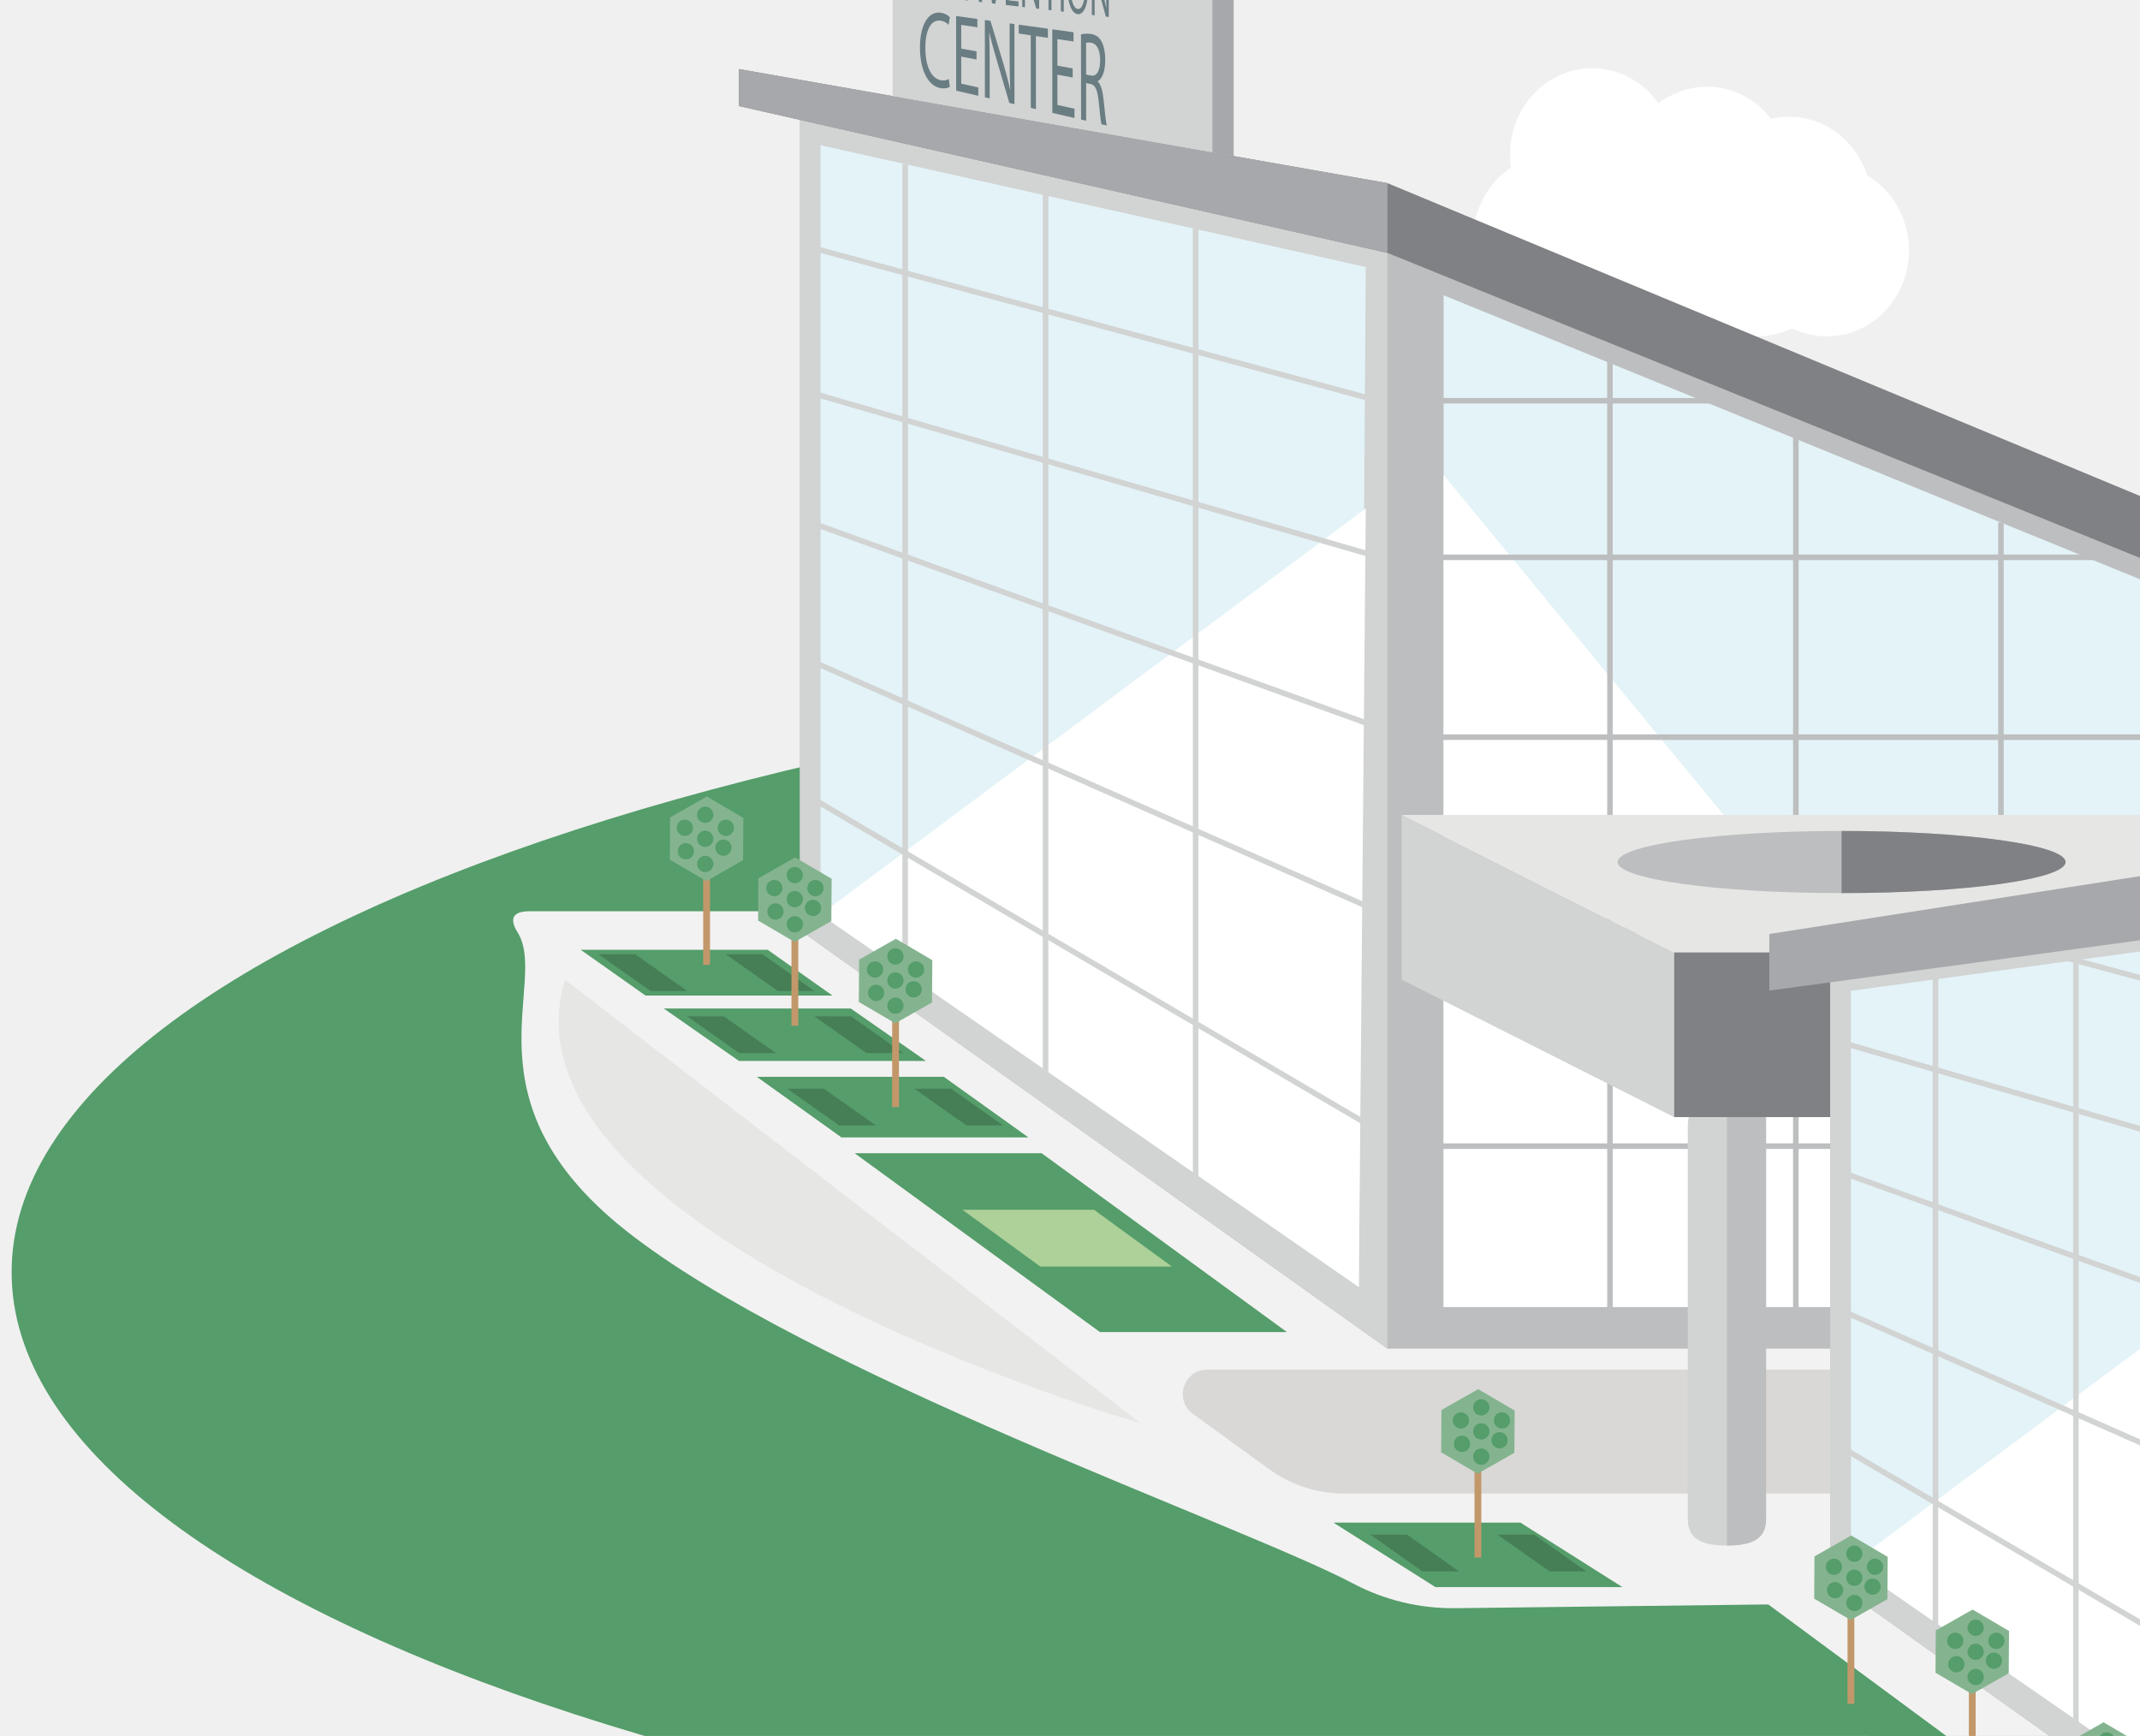
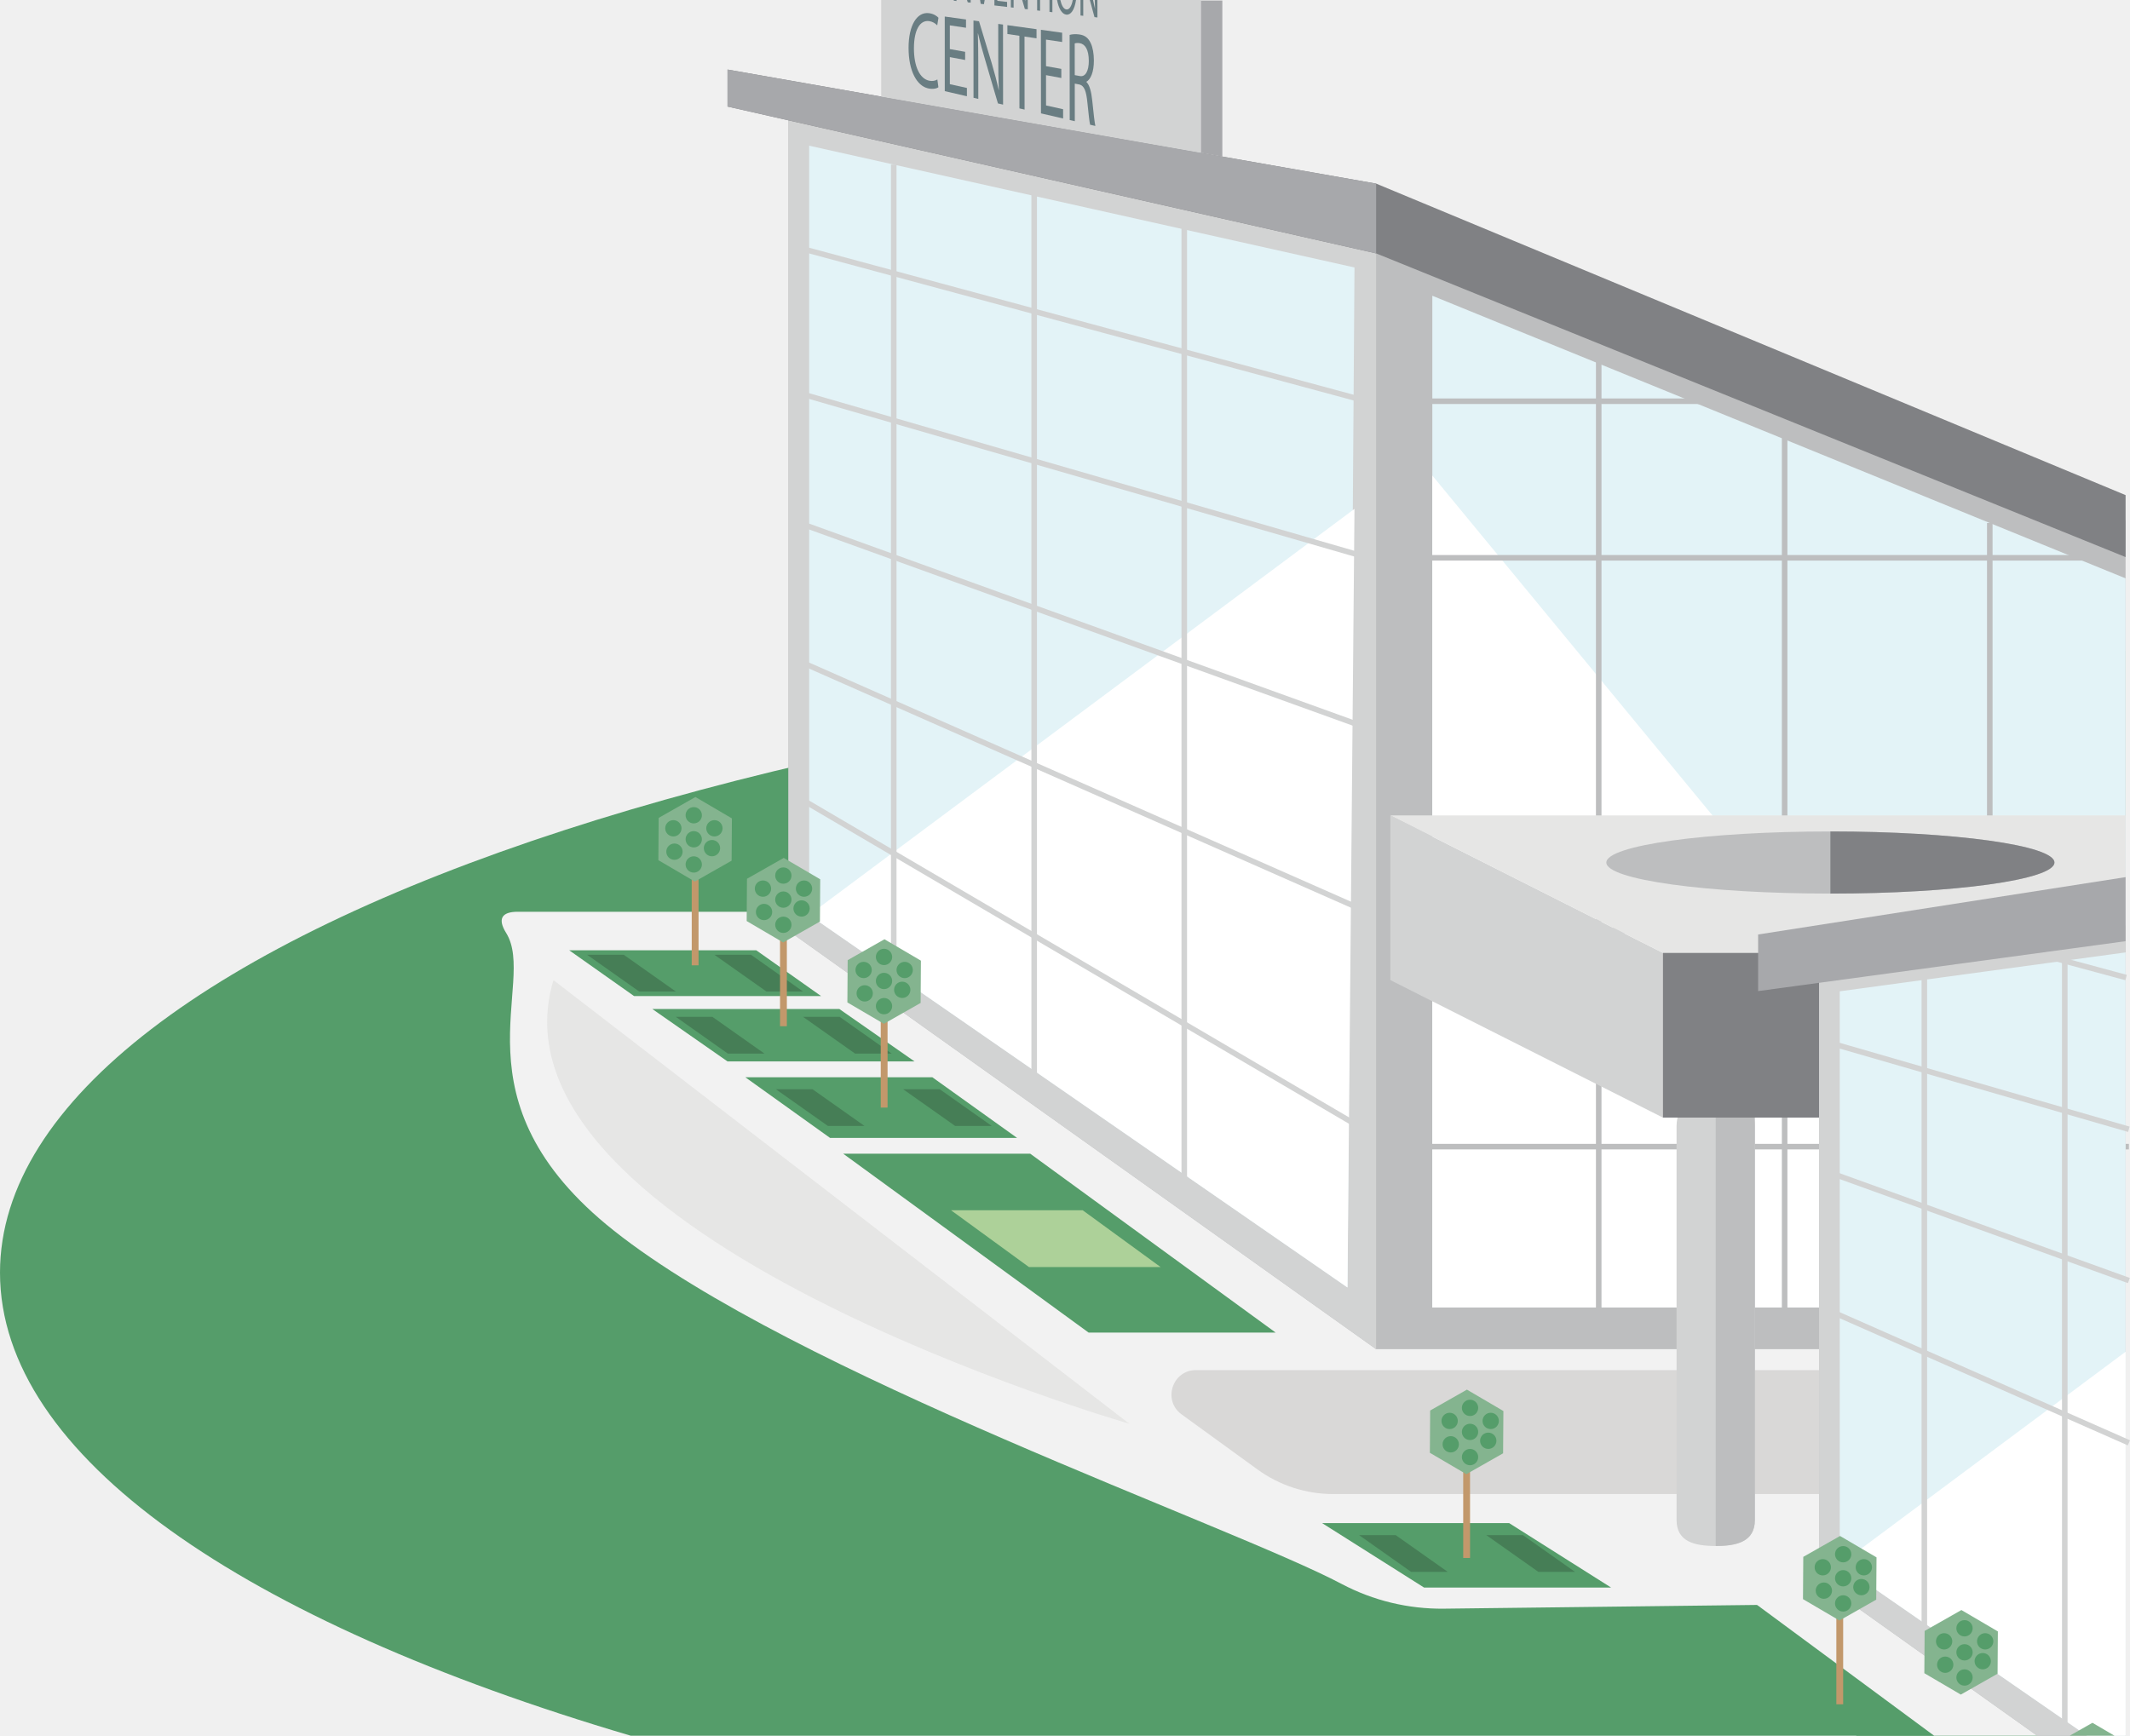
- <svg xmlns="http://www.w3.org/2000/svg" xmlns:xlink="http://www.w3.org/1999/xlink" version="1.1" id="Layer_1" x="0px" y="0px" width="772.521px" height="626.65px" viewBox="0 0 772.521 626.65" enable-background="new 0 0 772.521 626.65" xml:space="preserve">
-   <g>
-     <defs>
-       <rect id="SVGID_3_" x="-762.328" y="0" width="1534.85" height="626.65" />
-     </defs>
-     <clipPath id="SVGID_1_">
-       <use xlink:href="#SVGID_3_" overflow="visible" />
-     </clipPath>
-     <g clip-path="url(#SVGID_1_)">
-       <path fill="#FFFFFF" d="M531.716,86.72c0,17.144,13.275,31.043,29.654,31.043c4.359,0,8.497-0.982,12.223-2.749    c5.359,8.013,14.247,13.258,24.305,13.258c8.899,0,16.877-4.108,22.312-10.606c4.207,2.394,9.023,3.756,14.147,3.756    c4.491,0,8.75-1.05,12.566-2.92c0.592,0.29,1.197,0.561,1.809,0.808c3.007,1.232,6.255,1.96,9.649,2.086    c0.363,0.018,0.733,0.025,1.104,0.025c0.969,0,1.931-0.047,2.875-0.145c13.04-1.315,23.613-11.472,26.18-24.672    c0.394-2.01,0.599-4.093,0.599-6.227c0-11.628-6.103-21.759-15.136-27.08c-3.951-12.291-15.043-21.143-28.114-21.143    c-2.249,0-4.432,0.264-6.536,0.761c-1.571-2.043-3.384-3.879-5.397-5.452c-4.944-3.865-11.075-6.154-17.717-6.154    c-6.57,0-12.635,2.235-17.548,6.017c-1.934-2.757-4.29-5.169-6.971-7.125c-4.806-3.51-10.646-5.571-16.949-5.571    c-8.352,0-15.898,3.615-21.285,9.433c-1.066,1.148-2.045,2.383-2.927,3.691c-3.432,5.06-5.446,11.244-5.446,17.92    c0,1.645,0.125,3.26,0.36,4.836C537.203,66.015,531.716,75.697,531.716,86.72z" />
-       <ellipse fill="#559D6A" cx="698.364" cy="459.232" rx="694.169" ry="225.739" />
-       <g>
-         <path fill="#559D6A" d="M198.004,321.639c-22.599,0-42.138,16.292-45.611,38.622c-3.819,24.55,4.126,59.389,51.384,100.36     c52.135,45.198,145.454,82.935,218.408,107.627c61.714,20.887,126.527,31.112,191.676,30.393l481.395-5.317L771.377,321.639     H198.004z" />
-         <path fill="#F2F2F2" d="M191.068,328.954c-5.906,0-7.326,2.63-4.205,7.644c11.358,18.243-20.323,60.466,38.861,107.448     c65.218,51.773,222.616,106.368,262.691,127.562c11.372,6.014,24.065,9.077,36.928,8.923l505.462-6.049L742.687,328.954H191.068z     " />
-         <path fill="#D9D8D7" d="M1030.805,539.154H485.33c-9.789,0-19.326-3.096-27.249-8.845l-27.431-19.905     c-6.935-5.032-3.375-15.999,5.193-15.999H977.42L1030.805,539.154z" />
-         <polygon fill="#BDBEBF" points="873.614,226.703 873.614,486.857 500.847,486.857 288.751,335.823 288.751,38.289      500.847,84.274    " />
-         <polygon fill="#D2D3D3" points="500.847,84.274 500.847,486.857 288.751,335.823 288.751,38.289    " />
-         <polygon fill="#808184" points="932.494,245.545 932.494,266.247 500.847,91.292 500.847,91.292 266.766,38.289 266.766,24.935      500.847,66.103 500.847,66.103    " />
-         <polygon fill="#E3F3F7" points="490.508,464.573 296.225,330.108 296.225,52.416 493.037,96.379    " />
-         <polygon fill="#FFFFFF" points="490.508,464.573 296.225,330.108 296.225,330.108 493.037,183.521    " />
-         <polygon fill="#E3F3F7" points="865.768,471.802 521.126,471.802 521.126,106.585 865.768,247.111    " />
-         <polygon fill="#FFFFFF" points="865.768,471.802 521.126,471.802 521.126,171.475 768.594,471.802    " />
-         <line fill="none" stroke="#BDBEBF" stroke-width="2" stroke-miterlimit="10" x1="514.803" y1="413.74" x2="865.768" y2="413.74" />
-         <path fill="none" stroke="#BDBEBF" stroke-width="2" stroke-miterlimit="10" d="M581.183,475.075" />
-         <path fill="none" stroke="#BDBEBF" stroke-width="2" stroke-miterlimit="10" d="M581.183,379.59" />
-         <polygon fill="#A7A8AB" points="500.847,66.103 500.847,91.292 266.766,38.289 266.766,24.935    " />
-         <polygon fill="#559D6A" points="300.517,359.375 233.015,359.375 209.63,342.864 277.132,342.864    " />
-         <polygon fill="#467E56" points="248.098,357.748 234.884,357.748 216.107,344.491 229.322,344.491    " />
-         <polygon fill="#467E56" points="294.024,357.748 280.81,357.748 262.033,344.491 275.248,344.491    " />
-         <polygon fill="#559D6A" points="334.267,382.987 266.766,382.987 239.624,364.061 307.125,364.061    " />
-         <polygon fill="#559D6A" points="371.256,410.585 303.754,410.585 273.196,388.707 340.697,388.707    " />
-         <polygon fill="#467E56" points="280.089,380.152 266.875,380.152 248.098,366.895 261.313,366.895    " />
-         <polygon fill="#467E56" points="326.016,380.152 312.801,380.152 294.024,366.895 307.239,366.895    " />
-         <polygon fill="#467E56" points="316.202,406.274 302.988,406.274 284.211,393.017 297.426,393.017    " />
-         <polygon fill="#467E56" points="362.128,406.274 348.914,406.274 330.137,393.017 343.352,393.017    " />
-         <polygon fill="#559D6A" points="464.579,480.863 397.077,480.863 308.511,416.292 376.013,416.292    " />
-         <polygon fill="#ADD199" points="375.553,457.214 347.422,436.703 394.936,436.703 423.067,457.214    " />
-         <polygon fill="#559D6A" points="585.661,572.912 518.159,572.912 481.36,549.646 548.861,549.646    " />
-         <polygon fill="#467E56" points="526.695,567.246 513.48,567.246 494.703,553.989 507.918,553.989    " />
-         <polygon fill="#467E56" points="572.621,567.246 559.406,567.246 540.629,553.989 553.844,553.989    " />
-         <line fill="none" stroke="#D2D3D3" stroke-width="2" stroke-miterlimit="10" x1="292.65" y1="89.314" x2="497.544" y2="144.661" />
-         <line fill="none" stroke="#D2D3D3" stroke-width="2" stroke-miterlimit="10" x1="292.65" y1="141.766" x2="498.14" y2="201.185" />
-         <line fill="none" stroke="#D2D3D3" stroke-width="2" stroke-miterlimit="10" x1="292.65" y1="188.61" x2="497.544" y2="262.573" />
-         <line fill="none" stroke="#D2D3D3" stroke-width="2" stroke-miterlimit="10" x1="292.054" y1="238.252" x2="497.544" y2="328.954" />
-         <line fill="none" stroke="#D2D3D3" stroke-width="2" stroke-miterlimit="10" x1="292.054" y1="287.53" x2="493.037" y2="405.497" />
-         <line fill="none" stroke="#D2D3D3" stroke-width="2" stroke-miterlimit="10" x1="326.752" y1="59.235" x2="326.752" y2="353.628" />
-         <line fill="none" stroke="#D2D3D3" stroke-width="2" stroke-miterlimit="10" x1="377.437" y1="67.528" x2="377.437" y2="389.463" />
-         <line fill="none" stroke="#D2D3D3" stroke-width="2" stroke-miterlimit="10" x1="431.606" y1="81.071" x2="431.606" y2="430.815" />
-         <line fill="none" stroke="#BDBEBF" stroke-width="2" stroke-miterlimit="10" x1="514.803" y1="144.661" x2="623.406" y2="144.661" />
-         <line fill="none" stroke="#BDBEBF" stroke-width="2" stroke-miterlimit="10" x1="518.159" y1="201.185" x2="759.266" y2="201.185" />
-         <line fill="none" stroke="#BDBEBF" stroke-width="2" stroke-miterlimit="10" x1="514.803" y1="266.106" x2="869.671" y2="266.106" />
-         <line fill="none" stroke="#BDBEBF" stroke-width="2" stroke-miterlimit="10" x1="514.803" y1="335.753" x2="869.671" y2="335.753" />
-         <line fill="none" stroke="#BDBEBF" stroke-width="2" stroke-miterlimit="10" x1="581.183" y1="127.585" x2="581.183" y2="475.075" />
-         <line fill="none" stroke="#BDBEBF" stroke-width="2" stroke-miterlimit="10" x1="648.283" y1="154.67" x2="648.283" y2="477.919" />
-         <line fill="none" stroke="#BDBEBF" stroke-width="2" stroke-miterlimit="10" x1="722.32" y1="188.61" x2="722.32" y2="475.075" />
-         <path fill="#E6E6E5" d="M203.939,353.628l207.845,160.148C411.784,513.776,176.265,446.014,203.939,353.628z" />
-         <path fill="#D2D3D3" d="M637.537,406.381v142.1c0,7.796-6.335,9.421-14.131,9.421c-3.898,0-7.431-0.412-9.998-1.79     c-2.555-1.378-4.133-3.733-4.133-7.631v-142.1c0-7.807,6.324-14.131,14.131-14.131c3.898,0,7.431,1.578,9.986,4.133     C635.947,398.938,637.537,402.471,637.537,406.381z" />
-         <path fill="#D2D3D3" d="M736.451,548.477c0,7.804-6.327,9.421-14.131,9.421l0,0c-7.804,0-14.131-1.616-14.131-9.421V406.381     c0-7.804,6.327-14.131,14.131-14.131l0,0c7.804,0,14.131,6.327,14.131,14.131V548.477z" />
-         <polygon fill="#D2D3D3" points="604.342,403.252 505.993,353.628 505.993,294.171 604.342,343.795    " />
-         <polygon fill="#E6E6E5" points="1050.431,343.795 604.342,343.795 505.993,294.171 924.821,294.171    " />
-         <ellipse fill="#BDBEBF" cx="664.792" cy="311.181" rx="80.861" ry="11.214" />
-         <path fill="#808184" d="M745.653,311.181c0,6.193-36.203,11.214-80.861,11.214v-22.428     C709.45,299.968,745.653,304.988,745.653,311.181z" />
-         <path fill="#BDBEBF" d="M637.537,396.537v151.944c0,7.796-6.335,9.421-14.131,9.421V398.609L637.537,396.537z" />
-         <path fill="#BDBEBF" d="M736.451,398.609v149.871c0,7.796-6.335,9.421-14.131,9.421V400.682L736.451,398.609z" />
-         <rect x="604.342" y="343.795" fill="#808184" width="446.089" height="59.457" />
-         <g>
-           <path fill="#559D6A" d="M1363.474,764.467l-491.459,0c-9.549,0-18.832-3.106-26.456-8.856      c-46.491-35.067-215.088-162.287-215.088-162.287h389.759L1363.474,764.467z" />
-           <path fill="#F2F2F2" d="M1310.434,747.98H888.562c-14.133,0-27.895-4.532-39.262-12.931L623.406,568.15h332.47L1310.434,747.98z      " />
-           <polygon fill="#BDBEBF" points="1245.562,380.152 1245.562,721.367 872.795,721.367 660.698,570.333 660.698,351.497       872.795,318.783     " />
-           <polygon fill="#D2D3D3" points="872.795,318.783 872.795,721.367 660.698,570.333 660.698,350.396     " />
-           <polygon fill="#E3F3F7" points="862.455,699.083 668.172,564.617 668.172,357.666 864.985,330.889     " />
-           <polygon fill="#FFFFFF" points="862.455,699.083 668.172,564.617 668.172,564.617 864.985,418.031     " />
-           <polygon fill="#A7A8AB" points="872.795,300.613 872.795,325.802 638.713,357.592 638.713,337.155     " />
-           <line fill="none" stroke="#D2D3D3" stroke-width="2" stroke-miterlimit="10" x1="746.064" y1="345.829" x2="869.492" y2="379.17" />
-           <line fill="none" stroke="#D2D3D3" stroke-width="2" stroke-miterlimit="10" x1="664.598" y1="376.275" x2="870.088" y2="435.695" />
-           <line fill="none" stroke="#D2D3D3" stroke-width="2" stroke-miterlimit="10" x1="664.598" y1="423.12" x2="869.492" y2="497.082" />
-           <line fill="none" stroke="#D2D3D3" stroke-width="2" stroke-miterlimit="10" x1="664.002" y1="472.762" x2="869.492" y2="563.463" />
-           <line fill="none" stroke="#D2D3D3" stroke-width="2" stroke-miterlimit="10" x1="664.002" y1="522.039" x2="864.985" y2="640.007" />
-           <line fill="none" stroke="#D2D3D3" stroke-width="2" stroke-miterlimit="10" x1="698.699" y1="351.497" x2="698.699" y2="588.138" />
-           <line fill="none" stroke="#D2D3D3" stroke-width="2" stroke-miterlimit="10" x1="749.384" y1="343.933" x2="749.384" y2="623.973" />
-         </g>
-         <polygon fill="#D2D3D3" points="322.226,-25.502 322.226,34.689 437.63,54.985 437.63,-20.791    " />
-         <g>
-           <g>
-             <path fill="#697D82" d="M348.413,0.075l-0.005-15.601l1.146,0.072l2.609,8.159c0.604,1.911,1.075,3.626,1.462,5.291       l0.024-0.021c-0.097-2.131-0.122-4.065-0.123-6.537l-0.003-6.642l0.989,0.063l0.007,15.928l-1.062-0.124l-2.586-8.284       c-0.568-1.798-1.112-3.634-1.522-5.362l-0.036,0.021c0.061,1.978,0.086,3.861,0.086,6.462l0.002,6.689L348.413,0.075z" />
-             <path fill="#697D82" d="M358.138,1.211l-2.663-16.289l1.134,0.072l1.271,8.015c0.351,2.209,0.654,4.202,0.872,6.117       l0.024,0.003c0.228-1.846,0.565-3.852,0.926-5.933l1.37-7.92l1.122,0.071l-2.898,16L358.138,1.211z" />
-             <path fill="#697D82" d="M367.292-5.509l-3.161-0.29l0.004,5.929l3.524,0.391l0.001,1.801l-4.574-0.534l-0.01-16.386       l4.391,0.278l0.001,1.801l-3.342-0.231l0.003,5.196l3.161,0.272L367.292-5.509z" />
-             <path fill="#697D82" d="M369.023,2.481l-0.012-16.704l1.146,0.072l2.613,8.718c0.605,2.04,1.077,3.872,1.465,5.65l0.024-0.022       c-0.098-2.278-0.124-4.346-0.127-6.991l-0.006-7.104l0.989,0.063l0.014,17.031l-1.062-0.124l-2.589-8.844       c-0.569-1.921-1.113-3.883-1.524-5.73l-0.036,0.023c0.062,2.118,0.087,4.133,0.089,6.917l0.005,7.16L369.023,2.481z" />
-             <path fill="#697D82" d="M378.494-11.733l-2.473-0.171l-0.002-1.875l6.02,0.381l0.002,1.911l-2.486-0.172l0.014,15.373       l-1.061-0.124L378.494-11.733z" />
-             <path fill="#697D82" d="M383.992-13.276l0.017,17.506l-1.05-0.123l-0.017-17.45L383.992-13.276z" />
-             <path fill="#697D82" d="M392.784-3.918c0.007,6.188-1.69,9.268-3.766,9.024c-2.148-0.253-3.66-4.029-3.665-9.349       c-0.006-5.581,1.595-9.133,3.766-8.997C391.339-13.103,392.778-9.253,392.784-3.918z M386.474-4.195       c0.004,3.768,0.949,7.249,2.602,7.435c1.665,0.187,2.603-3.083,2.598-7.15c-0.004-3.563-0.852-7.341-2.602-7.46       C387.335-11.489,386.47-8.068,386.474-4.195z" />
-             <path fill="#697D82" d="M394.158,5.416l-0.021-18.05l1.146,0.072l2.617,9.398c0.606,2.198,1.079,4.171,1.468,6.087l0.024-0.024       c-0.1-2.458-0.127-4.69-0.13-7.544l-0.009-7.667l0.989,0.063l0.023,18.377l-1.062-0.124l-2.593-9.527       c-0.57-2.07-1.115-4.186-1.527-6.179l-0.036,0.025c0.063,2.287,0.089,4.464,0.093,7.472l0.009,7.735L394.158,5.416z" />
-             <path fill="#697D82" d="M342.872,31.323c-0.674,0.479-2.024,0.798-3.752,0.396c-4.006-0.932-7.021-6.211-7.021-14.642       c0-8.049,3.013-13.093,7.417-12.492c1.77,0.241,2.887,1.106,3.372,1.649l-0.442,2.748c-0.695-0.735-1.686-1.354-2.866-1.527       c-3.329-0.488-5.541,3.068-5.541,9.867c0,6.338,2.003,10.856,5.46,11.626c1.118,0.249,2.256,0.067,2.993-0.443L342.872,31.323z       " />
-             <path fill="#697D82" d="M352.522,21.478l-5.523-1.035l0.003,9.771l6.156,1.361l0.001,2.998l-7.99-1.847l-0.008-26.932       l7.67,1.058l0.001,2.994l-5.837-0.864l0.003,8.566l5.522,0.98L352.522,21.478z" />
-             <path fill="#697D82" d="M355.542,35.124l-0.014-27.9l2.002,0.276l4.56,15.053c1.056,3.549,1.88,6.733,2.557,9.814l0.042-0.034       c-0.171-3.874-0.216-7.379-0.219-11.856l-0.008-12.022l1.728,0.238l0.02,28.896l-1.855-0.429l-4.52-15.404       c-0.992-3.322-1.943-6.699-2.661-9.853l-0.064,0.032c0.108,3.554,0.151,6.934,0.154,11.597l0.006,11.991L355.542,35.124z" />
-             <path fill="#697D82" d="M372.091,12.741l-4.32-0.64l-0.002-3.189l10.514,1.45l0.003,3.297l-4.341-0.643l0.022,26.368       l-1.855-0.429L372.091,12.741z" />
-             <path fill="#697D82" d="M387.233,27.985l-5.523-1.035l0.01,10.94l6.156,1.361l0.004,3.349l-7.99-1.847l-0.028-30.174       l7.67,1.058l0.003,3.345l-5.837-0.864l0.009,9.591l5.522,0.98L387.233,27.985z" />
-             <path fill="#697D82" d="M390.229,12.424c0.926-0.287,2.253-0.337,3.518-0.163c1.96,0.269,3.225,1.244,4.112,3.163       c0.718,1.525,1.122,3.766,1.125,6.231c0.005,4.221-1.172,6.802-2.667,7.657l0,0.141c1.097,1.054,1.753,3.448,2.094,6.827       c0.469,4.551,0.81,7.709,1.107,9.011l-1.897-0.439c-0.233-0.95-0.553-3.758-0.958-7.801c-0.427-4.463-1.188-6.254-2.853-6.712       l-1.728-0.33l0.015,13.566l-1.834-0.424L390.229,12.424z M392.078,26.943l1.876,0.341c1.96,0.356,3.2-1.824,3.196-5.455       c-0.005-4.104-1.335-6.09-3.273-6.421c-0.885-0.13-1.517-0.037-1.812,0.106L392.078,26.943z" />
-           </g>
-         </g>
-         <polygon fill="#A7A8AB" points="445.345,56.341 437.63,54.985 437.63,-20.791 445.345,-19.025    " />
-         <polygon fill="#84B48F" points="745.997,644.526 746.102,629.265 759.372,621.726 772.536,629.448 772.43,644.71      759.161,652.249    " />
-         <circle fill="#559D6A" cx="760.497" cy="628.313" r="2.944" />
-         <rect x="710.738" y="596.285" fill="#C2986B" width="2.462" height="45.5" />
-         <polygon fill="#84B48F" points="698.699,603.824 698.805,588.562 712.075,581.023 725.239,588.745 725.133,604.007      711.863,611.546    " />
-         <circle fill="#559D6A" cx="705.84" cy="592.32" r="2.944" />
-         <circle fill="#559D6A" cx="713.2" cy="587.61" r="2.944" />
-         <circle fill="#559D6A" cx="713.2" cy="596.285" r="2.944" />
-         <circle fill="#559D6A" cx="720.658" cy="592.32" r="2.944" />
-         <circle fill="#559D6A" cx="706.233" cy="600.76" r="2.944" />
-         <circle fill="#559D6A" cx="713.2" cy="605.372" r="2.944" />
-         <circle fill="#559D6A" cx="719.775" cy="599.484" r="2.944" />
-         <rect x="666.941" y="569.547" fill="#C2986B" width="2.462" height="45.5" />
-         <polygon fill="#84B48F" points="654.902,577.086 655.008,561.825 668.278,554.286 681.442,562.008 681.336,577.27      668.066,584.809    " />
-         <circle fill="#559D6A" cx="662.043" cy="565.583" r="2.944" />
-         <circle fill="#559D6A" cx="669.403" cy="560.873" r="2.944" />
-         <circle fill="#559D6A" cx="669.403" cy="569.547" r="2.944" />
-         <circle fill="#559D6A" cx="676.861" cy="565.583" r="2.944" />
-         <circle fill="#559D6A" cx="662.436" cy="574.022" r="2.944" />
-         <circle fill="#559D6A" cx="669.403" cy="578.635" r="2.944" />
-         <circle fill="#559D6A" cx="675.978" cy="572.747" r="2.944" />
-         <rect x="532.279" y="516.72" fill="#C2986B" width="2.462" height="45.5" />
-         <polygon fill="#84B48F" points="520.241,524.26 520.346,508.998 533.616,501.459 546.78,509.181 546.674,524.443      533.405,531.982    " />
-         <circle fill="#559D6A" cx="527.381" cy="512.756" r="2.944" />
-         <circle fill="#559D6A" cx="534.741" cy="508.046" r="2.944" />
-         <circle fill="#559D6A" cx="534.741" cy="516.72" r="2.944" />
-         <circle fill="#559D6A" cx="542.2" cy="512.756" r="2.944" />
-         <circle fill="#559D6A" cx="527.774" cy="521.196" r="2.944" />
-         <circle fill="#559D6A" cx="534.741" cy="525.808" r="2.944" />
-         <circle fill="#559D6A" cx="541.316" cy="519.92" r="2.944" />
-         <rect x="322.059" y="354.146" fill="#C2986B" width="2.462" height="45.5" />
-         <polygon fill="#84B48F" points="310.02,361.685 310.126,346.424 323.396,338.884 336.56,346.607 336.454,361.868      323.184,369.408    " />
-         <circle fill="#559D6A" cx="315.881" cy="349.975" r="2.944" />
-         <circle fill="#559D6A" cx="323.241" cy="345.265" r="2.944" />
-         <circle fill="#559D6A" cx="323.241" cy="353.939" r="2.944" />
-         <circle fill="#559D6A" cx="330.699" cy="349.975" r="2.944" />
-         <circle fill="#559D6A" cx="316.273" cy="358.415" r="2.944" />
-         <circle fill="#559D6A" cx="323.241" cy="363.027" r="2.944" />
-         <circle fill="#559D6A" cx="329.816" cy="357.139" r="2.944" />
-         <rect x="285.714" y="324.773" fill="#C2986B" width="2.462" height="45.5" />
-         <polygon fill="#84B48F" points="273.676,332.312 273.781,317.05 287.051,309.511 300.215,317.234 300.109,332.495      286.84,340.034    " />
-         <circle fill="#559D6A" cx="279.55" cy="320.602" r="2.944" />
-         <circle fill="#559D6A" cx="286.91" cy="315.892" r="2.944" />
-         <circle fill="#559D6A" cx="286.91" cy="324.566" r="2.944" />
-         <circle fill="#559D6A" cx="294.368" cy="320.602" r="2.944" />
-         <circle fill="#559D6A" cx="279.942" cy="329.042" r="2.944" />
-         <circle fill="#559D6A" cx="286.91" cy="333.654" r="2.944" />
-         <circle fill="#559D6A" cx="293.485" cy="327.766" r="2.944" />
-         <rect x="253.842" y="302.791" fill="#C2986B" width="2.462" height="45.5" />
-         <polygon fill="#84B48F" points="241.804,310.33 241.909,295.069 255.179,287.53 268.343,295.252 268.237,310.514      254.968,318.053    " />
-         <circle fill="#559D6A" cx="247.215" cy="298.827" r="2.944" />
-         <circle fill="#559D6A" cx="254.575" cy="294.117" r="2.944" />
-         <circle fill="#559D6A" cx="254.575" cy="302.791" r="2.944" />
-         <circle fill="#559D6A" cx="262.033" cy="298.827" r="2.944" />
-         <circle fill="#559D6A" cx="247.608" cy="307.266" r="2.944" />
-         <circle fill="#559D6A" cx="254.575" cy="311.879" r="2.944" />
-         <circle fill="#559D6A" cx="261.15" cy="305.991" r="2.944" />
-       </g>
-     </g>
+ <svg xmlns="http://www.w3.org/2000/svg" version="1.1" x="0px" y="0px" width="768.729px" height="626.575px" viewBox="4.195 -0.175 768.729 626.575" enable-background="new 4.195 -0.175 768.729 626.575" xml:space="preserve">
+   <g id="Layer_2" display="none">
+ </g>
+   <g id="Layer_1">
+     <path fill="#559D6A" d="M771.332,234.733c-23.982-0.815-48.322-1.24-72.968-1.24c-383.379,0-694.169,101.067-694.169,225.739   c0,66.271,87.817,125.871,227.671,167.168h539.466V234.733z" />
+     <path fill="#559D6A" d="M198.004,321.639c-22.599,0-42.138,16.292-45.611,38.622c-3.819,24.55,4.126,59.389,51.384,100.36   c52.135,45.198,145.454,82.935,218.408,107.627c61.714,20.887,126.527,31.112,191.676,30.393l157.471-1.739V321.639H198.004z" />
+     <path fill="#F2F2F2" d="M742.687,328.954H191.068c-5.906,0-7.326,2.63-4.205,7.644c11.358,18.243-20.323,60.466,38.861,107.448   c65.218,51.773,222.616,106.368,262.691,127.562c11.372,6.014,24.065,9.077,36.928,8.923l245.989-2.944V353.364L742.687,328.954z" />
+     <path fill="#D9D8D7" d="M435.843,494.405c-8.568,0-12.128,10.967-5.193,15.999l27.431,19.905c7.923,5.749,17.46,8.845,27.249,8.845   h286.002v-44.749H435.843z" />
+     <polygon fill="#BDBEBF" points="500.847,84.274 288.751,38.289 288.751,335.823 500.847,486.857 771.332,486.857 771.332,187.622     " />
+     <polygon fill="#D2D3D3" points="500.847,84.274 500.847,486.857 288.751,335.823 288.751,38.289  " />
+     <polygon fill="#808184" points="500.847,66.103 266.766,24.935 266.766,38.289 500.847,91.292 771.332,200.925 771.332,178.547     " />
+     <polygon fill="#E3F3F7" points="490.508,464.573 296.225,330.108 296.225,52.416 493.037,96.379  " />
+     <polygon fill="#FFFFFF" points="490.508,464.573 296.225,330.108 296.225,330.108 493.037,183.521  " />
+     <polygon fill="#E3F3F7" points="521.126,106.585 521.126,471.802 771.332,471.802 771.332,208.605  " />
+     <polygon fill="#FFFFFF" points="521.126,471.802 768.594,471.802 521.126,171.475  " />
+     <line fill="none" stroke="#BDBEBF" stroke-width="2" stroke-miterlimit="10" x1="514.803" y1="413.74" x2="772.52" y2="413.74" />
+     <path fill="none" stroke="#BDBEBF" stroke-width="2" stroke-miterlimit="10" d="M581.183,475.075" />
+     <path fill="none" stroke="#BDBEBF" stroke-width="2" stroke-miterlimit="10" d="M581.183,379.59" />
+     <polygon fill="#A7A8AB" points="500.847,66.103 500.847,91.292 266.766,38.289 266.766,24.935  " />
+     <polygon fill="#559D6A" points="300.517,359.375 233.015,359.375 209.63,342.864 277.132,342.864  " />
+     <polygon fill="#467E56" points="248.098,357.748 234.884,357.748 216.107,344.491 229.322,344.491  " />
+     <polygon fill="#467E56" points="294.024,357.748 280.81,357.748 262.033,344.491 275.248,344.491  " />
+     <polygon fill="#559D6A" points="334.267,382.987 266.766,382.987 239.624,364.061 307.125,364.061  " />
+     <polygon fill="#559D6A" points="371.256,410.585 303.754,410.585 273.196,388.707 340.697,388.707  " />
+     <polygon fill="#467E56" points="280.089,380.152 266.875,380.152 248.098,366.895 261.313,366.895  " />
+     <polygon fill="#467E56" points="326.016,380.152 312.801,380.152 294.024,366.895 307.239,366.895  " />
+     <polygon fill="#467E56" points="316.202,406.274 302.988,406.274 284.211,393.017 297.426,393.017  " />
+     <polygon fill="#467E56" points="362.128,406.274 348.914,406.274 330.137,393.017 343.352,393.017  " />
+     <polygon fill="#559D6A" points="464.579,480.863 397.077,480.863 308.511,416.292 376.013,416.292  " />
+     <polygon fill="#ADD199" points="375.553,457.214 347.422,436.703 394.936,436.703 423.067,457.214  " />
+     <polygon fill="#559D6A" points="585.661,572.912 518.159,572.912 481.36,549.646 548.861,549.646  " />
+     <polygon fill="#467E56" points="526.695,567.246 513.48,567.246 494.703,553.989 507.918,553.989  " />
+     <polygon fill="#467E56" points="572.621,567.246 559.406,567.246 540.629,553.989 553.844,553.989  " />
+     <line fill="none" stroke="#D2D3D3" stroke-width="2" stroke-miterlimit="10" x1="292.65" y1="89.314" x2="497.544" y2="144.661" />
+     <line fill="none" stroke="#D2D3D3" stroke-width="2" stroke-miterlimit="10" x1="292.65" y1="141.766" x2="498.14" y2="201.185" />
+     <line fill="none" stroke="#D2D3D3" stroke-width="2" stroke-miterlimit="10" x1="292.65" y1="188.61" x2="497.544" y2="262.573" />
+     <line fill="none" stroke="#D2D3D3" stroke-width="2" stroke-miterlimit="10" x1="292.054" y1="238.252" x2="497.544" y2="328.954" />
+     <line fill="none" stroke="#D2D3D3" stroke-width="2" stroke-miterlimit="10" x1="292.054" y1="287.53" x2="493.037" y2="405.497" />
+     <line fill="none" stroke="#D2D3D3" stroke-width="2" stroke-miterlimit="10" x1="326.752" y1="59.235" x2="326.752" y2="353.628" />
+     <line fill="none" stroke="#D2D3D3" stroke-width="2" stroke-miterlimit="10" x1="377.437" y1="67.528" x2="377.437" y2="389.463" />
+     <line fill="none" stroke="#D2D3D3" stroke-width="2" stroke-miterlimit="10" x1="431.606" y1="81.071" x2="431.606" y2="430.815" />
+     <line fill="none" stroke="#BDBEBF" stroke-width="2" stroke-miterlimit="10" x1="514.803" y1="144.661" x2="623.406" y2="144.661" />
+     <line fill="none" stroke="#BDBEBF" stroke-width="2" stroke-miterlimit="10" x1="518.159" y1="201.185" x2="759.266" y2="201.185" />
+     <line fill="none" stroke="#BDBEBF" stroke-width="2" stroke-miterlimit="10" x1="514.803" y1="335.753" x2="771.332" y2="335.753" />
+     <line fill="none" stroke="#BDBEBF" stroke-width="2" stroke-miterlimit="10" x1="581.183" y1="127.585" x2="581.183" y2="475.075" />
+     <line fill="none" stroke="#BDBEBF" stroke-width="2" stroke-miterlimit="10" x1="648.283" y1="154.67" x2="648.283" y2="477.919" />
+     <line fill="none" stroke="#BDBEBF" stroke-width="2" stroke-miterlimit="10" x1="722.32" y1="188.61" x2="722.32" y2="475.075" />
+     <path fill="#E6E6E5" d="M203.939,353.628l207.845,160.148C411.784,513.776,176.265,446.014,203.939,353.628z" />
+     <path fill="#D2D3D3" d="M637.537,406.381v142.1c0,7.796-6.335,9.421-14.131,9.421c-3.898,0-7.431-0.412-9.998-1.79   c-2.555-1.378-4.133-3.733-4.133-7.631v-142.1c0-7.807,6.324-14.131,14.131-14.131c3.898,0,7.431,1.578,9.986,4.133   C635.947,398.938,637.537,402.471,637.537,406.381z" />
+     <path fill="#D2D3D3" d="M736.451,548.477c0,7.804-6.327,9.421-14.131,9.421l0,0c-7.804,0-14.131-1.616-14.131-9.421V406.381   c0-7.804,6.327-14.131,14.131-14.131l0,0c7.804,0,14.131,6.327,14.131,14.131V548.477z" />
+     <polygon fill="#D2D3D3" points="604.342,403.252 505.993,353.628 505.993,294.171 604.342,343.795  " />
+     <polygon fill="#E6E6E5" points="505.993,294.171 604.342,343.795 771.332,343.795 771.332,294.171  " />
+     <ellipse fill="#BDBEBF" cx="664.792" cy="311.181" rx="80.861" ry="11.214" />
+     <path fill="#808184" d="M745.653,311.181c0,6.193-36.203,11.214-80.861,11.214v-22.428   C709.45,299.968,745.653,304.988,745.653,311.181z" />
+     <path fill="#BDBEBF" d="M637.537,396.537v151.944c0,7.796-6.335,9.421-14.131,9.421V398.609L637.537,396.537z" />
+     <path fill="#BDBEBF" d="M736.451,398.609V548.48c0,7.796-6.335,9.421-14.131,9.421V400.682L736.451,398.609z" />
+     <rect x="604.342" y="343.795" fill="#808184" width="166.99" height="59.457" />
+     <path fill="#559D6A" d="M771.332,593.324H630.471c0,0,17.988,13.574,43.834,33.076h97.027V593.324z" />
+     <polygon fill="#F2F2F2" points="771.332,568.15 623.406,568.15 702.246,626.4 771.332,626.4  " />
+     <polygon fill="#BDBEBF" points="771.332,334.433 660.698,351.497 660.698,570.333 739.433,626.4 771.332,626.4  " />
+     <polygon fill="#D2D3D3" points="771.332,333.906 660.698,350.396 660.698,570.333 739.433,626.4 771.332,626.4  " />
+     <polygon fill="#E3F3F7" points="771.332,343.631 668.172,357.666 668.172,564.617 757.439,626.4 771.332,626.4  " />
+     <polygon fill="#FFFFFF" points="771.332,487.784 668.172,564.617 757.439,626.4 771.332,626.4  " />
+     <polygon fill="#A7A8AB" points="638.713,337.155 638.713,357.592 771.332,339.581 771.332,316.452  " />
+     <line fill="none" stroke="#D2D3D3" stroke-width="2" stroke-miterlimit="10" x1="746.064" y1="345.829" x2="771.517" y2="352.704" />
+     <line fill="none" stroke="#D2D3D3" stroke-width="2" stroke-miterlimit="10" x1="664.598" y1="376.275" x2="772.515" y2="407.48" />
+     <line fill="none" stroke="#D2D3D3" stroke-width="2" stroke-miterlimit="10" x1="664.598" y1="423.12" x2="772.52" y2="462.077" />
+     <line fill="none" stroke="#D2D3D3" stroke-width="2" stroke-miterlimit="10" x1="664.002" y1="472.762" x2="772.52" y2="520.661" />
+     <line fill="none" stroke="#D2D3D3" stroke-width="2" stroke-miterlimit="10" x1="698.699" y1="351.497" x2="698.699" y2="588.138" />
+     <line fill="none" stroke="#D2D3D3" stroke-width="2" stroke-miterlimit="10" x1="749.384" y1="343.933" x2="749.384" y2="623.973" />
+     <path fill="#D2D3D3" d="M322.226-0.175V0v34.689L437.63,54.985v-55.16C399.348-0.175,360.708-0.175,322.226-0.175z" />
+     <path fill="#697D82" d="M348.413,0.075l0.988,0.114l0-0.364c-0.329,0-0.659,0-0.988,0L348.413,0.075z" />
+     <path fill="#697D82" d="M353.195-0.175l0.262,0.838l1.062,0.124l0-0.962C354.078-0.175,353.637-0.175,353.195-0.175z" />
+     <path fill="#697D82" d="M357.911-0.175l0.227,1.386l1.158,0.136l0.276-1.522C359.018-0.175,358.465-0.175,357.911-0.175z" />
+     <path fill="#697D82" d="M364.135,0.13l0-0.305c-0.35,0-0.7,0-1.05,0l0.001,1.963l4.574,0.534l-0.001-1.801L364.135,0.13z" />
+     <path fill="#697D82" d="M369.023,2.481l0.989,0.115l-0.002-2.771c-0.33,0-0.659,0-0.989,0L369.023,2.481z" />
+     <path fill="#697D82" d="M374.246-0.175c0.005,0.124,0.008,0.245,0.013,0.37l-0.024,0.022c-0.028-0.129-0.06-0.262-0.09-0.392   c-0.343,0-0.686,0-1.028,0l0.95,3.245l1.062,0.124l-0.003-3.369C374.833-0.175,374.539-0.175,374.246-0.175z" />
+     <path fill="#697D82" d="M378.505-0.175l0.003,3.765l1.061,0.124l-0.004-3.889C379.212-0.175,378.858-0.175,378.505-0.175z" />
+     <path fill="#697D82" d="M382.955-0.175l0.004,4.282l1.05,0.123l-0.004-4.405C383.655-0.175,383.305-0.175,382.955-0.175z" />
+     <path fill="#697D82" d="M391.363-0.175c-0.402,2.139-1.184,3.539-2.287,3.415c-1.022-0.115-1.773-1.491-2.198-3.415   c-0.393,0-0.786,0-1.179,0c0.563,3.089,1.775,5.099,3.32,5.281c1.602,0.188,2.974-1.611,3.516-5.281   C392.144-0.175,391.754-0.175,391.363-0.175z" />
+     <path fill="#697D82" d="M394.158,5.416l0.991,0.114l-0.007-5.705c-0.33,0-0.661,0-0.991,0L394.158,5.416z" />
+     <path fill="#697D82" d="M399.301-0.175c0.02,1.027,0.049,2.031,0.091,3.074l-0.024,0.024c-0.205-1.008-0.434-2.034-0.693-3.098   c-0.385,0-0.77,0-1.154,0l1.682,6.179l1.062,0.124l-0.008-6.303C399.939-0.175,399.619-0.175,399.301-0.175z" />
+     <path fill="#697D82" d="M342.872,31.323c-0.674,0.479-2.024,0.798-3.752,0.396c-4.006-0.932-7.021-6.211-7.021-14.642   c0-8.049,3.013-13.093,7.417-12.492c1.77,0.241,2.887,1.106,3.372,1.649l-0.442,2.748c-0.695-0.735-1.686-1.354-2.866-1.527   c-3.329-0.488-5.541,3.068-5.541,9.867c0,6.338,2.003,10.856,5.46,11.626c1.118,0.249,2.256,0.067,2.993-0.443L342.872,31.323z" />
+     <path fill="#697D82" d="M352.522,21.478l-5.523-1.035l0.003,9.771l6.156,1.361l0.001,2.998l-7.99-1.847l-0.008-26.932l7.67,1.058   l0.001,2.994l-5.837-0.864l0.003,8.566l5.522,0.98L352.522,21.478z" />
+     <path fill="#697D82" d="M355.542,35.124l-0.014-27.9L357.53,7.5l4.56,15.053c1.056,3.549,1.88,6.733,2.557,9.814l0.042-0.034   c-0.171-3.874-0.216-7.379-0.219-11.856l-0.008-12.022l1.728,0.238l0.02,28.896l-1.855-0.429l-4.52-15.404   c-0.992-3.322-1.943-6.699-2.661-9.853l-0.064,0.032c0.108,3.554,0.151,6.934,0.154,11.597l0.006,11.991L355.542,35.124z" />
+     <path fill="#697D82" d="M372.091,12.741l-4.32-0.64l-0.002-3.189l10.514,1.45l0.003,3.297l-4.341-0.643l0.022,26.368l-1.855-0.429   L372.091,12.741z" />
+     <path fill="#697D82" d="M387.233,27.985l-5.523-1.035l0.01,10.94l6.156,1.361l0.004,3.349l-7.99-1.847l-0.028-30.174l7.67,1.058   l0.003,3.345l-5.837-0.864l0.009,9.591l5.522,0.98L387.233,27.985z" />
+     <path fill="#697D82" d="M390.229,12.424c0.926-0.287,2.253-0.337,3.518-0.163c1.96,0.269,3.225,1.244,4.112,3.163   c0.718,1.525,1.122,3.766,1.125,6.231c0.005,4.221-1.172,6.802-2.667,7.657v0.141c1.097,1.054,1.753,3.448,2.094,6.827   c0.469,4.551,0.81,7.709,1.107,9.011l-1.897-0.439c-0.233-0.95-0.553-3.758-0.958-7.801c-0.427-4.463-1.188-6.254-2.853-6.712   l-1.728-0.33l0.015,13.566l-1.834-0.424L390.229,12.424z M392.078,26.943l1.876,0.341c1.96,0.356,3.2-1.824,3.196-5.455   c-0.005-4.104-1.335-6.09-3.273-6.421c-0.885-0.13-1.517-0.037-1.812,0.106L392.078,26.943z" />
+     <polygon fill="#A7A8AB" points="437.63,54.985 445.345,56.341 445.345,0 437.63,0  " />
+     <polygon fill="#84B48F" points="759.372,621.726 751.145,626.4 767.34,626.4  " />
+     <polygon fill="#84B48F" points="698.699,603.824 698.805,588.562 712.075,581.023 725.239,588.745 725.133,604.007    711.863,611.546  " />
+     <circle fill="#559D6A" cx="705.84" cy="592.32" r="2.944" />
+     <circle fill="#559D6A" cx="713.2" cy="587.61" r="2.944" />
+     <circle fill="#559D6A" cx="713.2" cy="596.285" r="2.944" />
+     <circle fill="#559D6A" cx="720.658" cy="592.32" r="2.944" />
+     <circle fill="#559D6A" cx="706.233" cy="600.76" r="2.944" />
+     <circle fill="#559D6A" cx="713.2" cy="605.372" r="2.944" />
+     <circle fill="#559D6A" cx="719.775" cy="599.484" r="2.944" />
+     <rect x="666.941" y="569.547" fill="#C2986B" width="2.462" height="45.5" />
+     <polygon fill="#84B48F" points="654.902,577.086 655.008,561.825 668.278,554.286 681.442,562.008 681.336,577.27 668.066,584.809     " />
+     <circle fill="#559D6A" cx="662.043" cy="565.583" r="2.944" />
+     <circle fill="#559D6A" cx="669.403" cy="560.873" r="2.944" />
+     <circle fill="#559D6A" cx="669.403" cy="569.547" r="2.944" />
+     <circle fill="#559D6A" cx="676.861" cy="565.583" r="2.944" />
+     <circle fill="#559D6A" cx="662.436" cy="574.022" r="2.944" />
+     <circle fill="#559D6A" cx="669.403" cy="578.635" r="2.944" />
+     <circle fill="#559D6A" cx="675.978" cy="572.747" r="2.944" />
+     <rect x="532.279" y="516.72" fill="#C2986B" width="2.462" height="45.5" />
+     <polygon fill="#84B48F" points="520.241,524.26 520.346,508.998 533.616,501.459 546.78,509.181 546.674,524.443 533.405,531.982     " />
+     <circle fill="#559D6A" cx="527.381" cy="512.756" r="2.944" />
+     <circle fill="#559D6A" cx="534.741" cy="508.046" r="2.944" />
+     <circle fill="#559D6A" cx="534.741" cy="516.72" r="2.944" />
+     <circle fill="#559D6A" cx="542.2" cy="512.756" r="2.944" />
+     <circle fill="#559D6A" cx="527.774" cy="521.196" r="2.944" />
+     <circle fill="#559D6A" cx="534.741" cy="525.808" r="2.944" />
+     <circle fill="#559D6A" cx="541.316" cy="519.92" r="2.944" />
+     <rect x="322.059" y="354.146" fill="#C2986B" width="2.462" height="45.5" />
+     <polygon fill="#84B48F" points="310.02,361.685 310.126,346.424 323.396,338.884 336.56,346.607 336.454,361.868 323.184,369.408     " />
+     <circle fill="#559D6A" cx="315.881" cy="349.975" r="2.944" />
+     <circle fill="#559D6A" cx="323.241" cy="345.265" r="2.944" />
+     <circle fill="#559D6A" cx="323.241" cy="353.939" r="2.944" />
+     <circle fill="#559D6A" cx="330.699" cy="349.975" r="2.944" />
+     <circle fill="#559D6A" cx="316.273" cy="358.415" r="2.944" />
+     <circle fill="#559D6A" cx="323.241" cy="363.027" r="2.944" />
+     <circle fill="#559D6A" cx="329.816" cy="357.139" r="2.944" />
+     <rect x="285.714" y="324.773" fill="#C2986B" width="2.462" height="45.5" />
+     <polygon fill="#84B48F" points="273.676,332.312 273.781,317.05 287.051,309.511 300.215,317.234 300.109,332.495 286.84,340.034     " />
+     <circle fill="#559D6A" cx="279.55" cy="320.602" r="2.944" />
+     <circle fill="#559D6A" cx="286.91" cy="315.892" r="2.944" />
+     <circle fill="#559D6A" cx="286.91" cy="324.566" r="2.944" />
+     <circle fill="#559D6A" cx="294.368" cy="320.602" r="2.944" />
+     <circle fill="#559D6A" cx="279.942" cy="329.042" r="2.944" />
+     <circle fill="#559D6A" cx="286.91" cy="333.654" r="2.944" />
+     <circle fill="#559D6A" cx="293.485" cy="327.766" r="2.944" />
+     <rect x="253.842" y="302.791" fill="#C2986B" width="2.462" height="45.5" />
+     <polygon fill="#84B48F" points="241.804,310.33 241.909,295.069 255.179,287.53 268.343,295.252 268.237,310.514 254.968,318.053     " />
+     <circle fill="#559D6A" cx="247.215" cy="298.827" r="2.944" />
+     <circle fill="#559D6A" cx="254.575" cy="294.117" r="2.944" />
+     <circle fill="#559D6A" cx="254.575" cy="302.791" r="2.944" />
+     <circle fill="#559D6A" cx="262.033" cy="298.827" r="2.944" />
+     <circle fill="#559D6A" cx="247.608" cy="307.266" r="2.944" />
+     <circle fill="#559D6A" cx="254.575" cy="311.879" r="2.944" />
+     <circle fill="#559D6A" cx="261.15" cy="305.991" r="2.944" />
  </g>
</svg>
